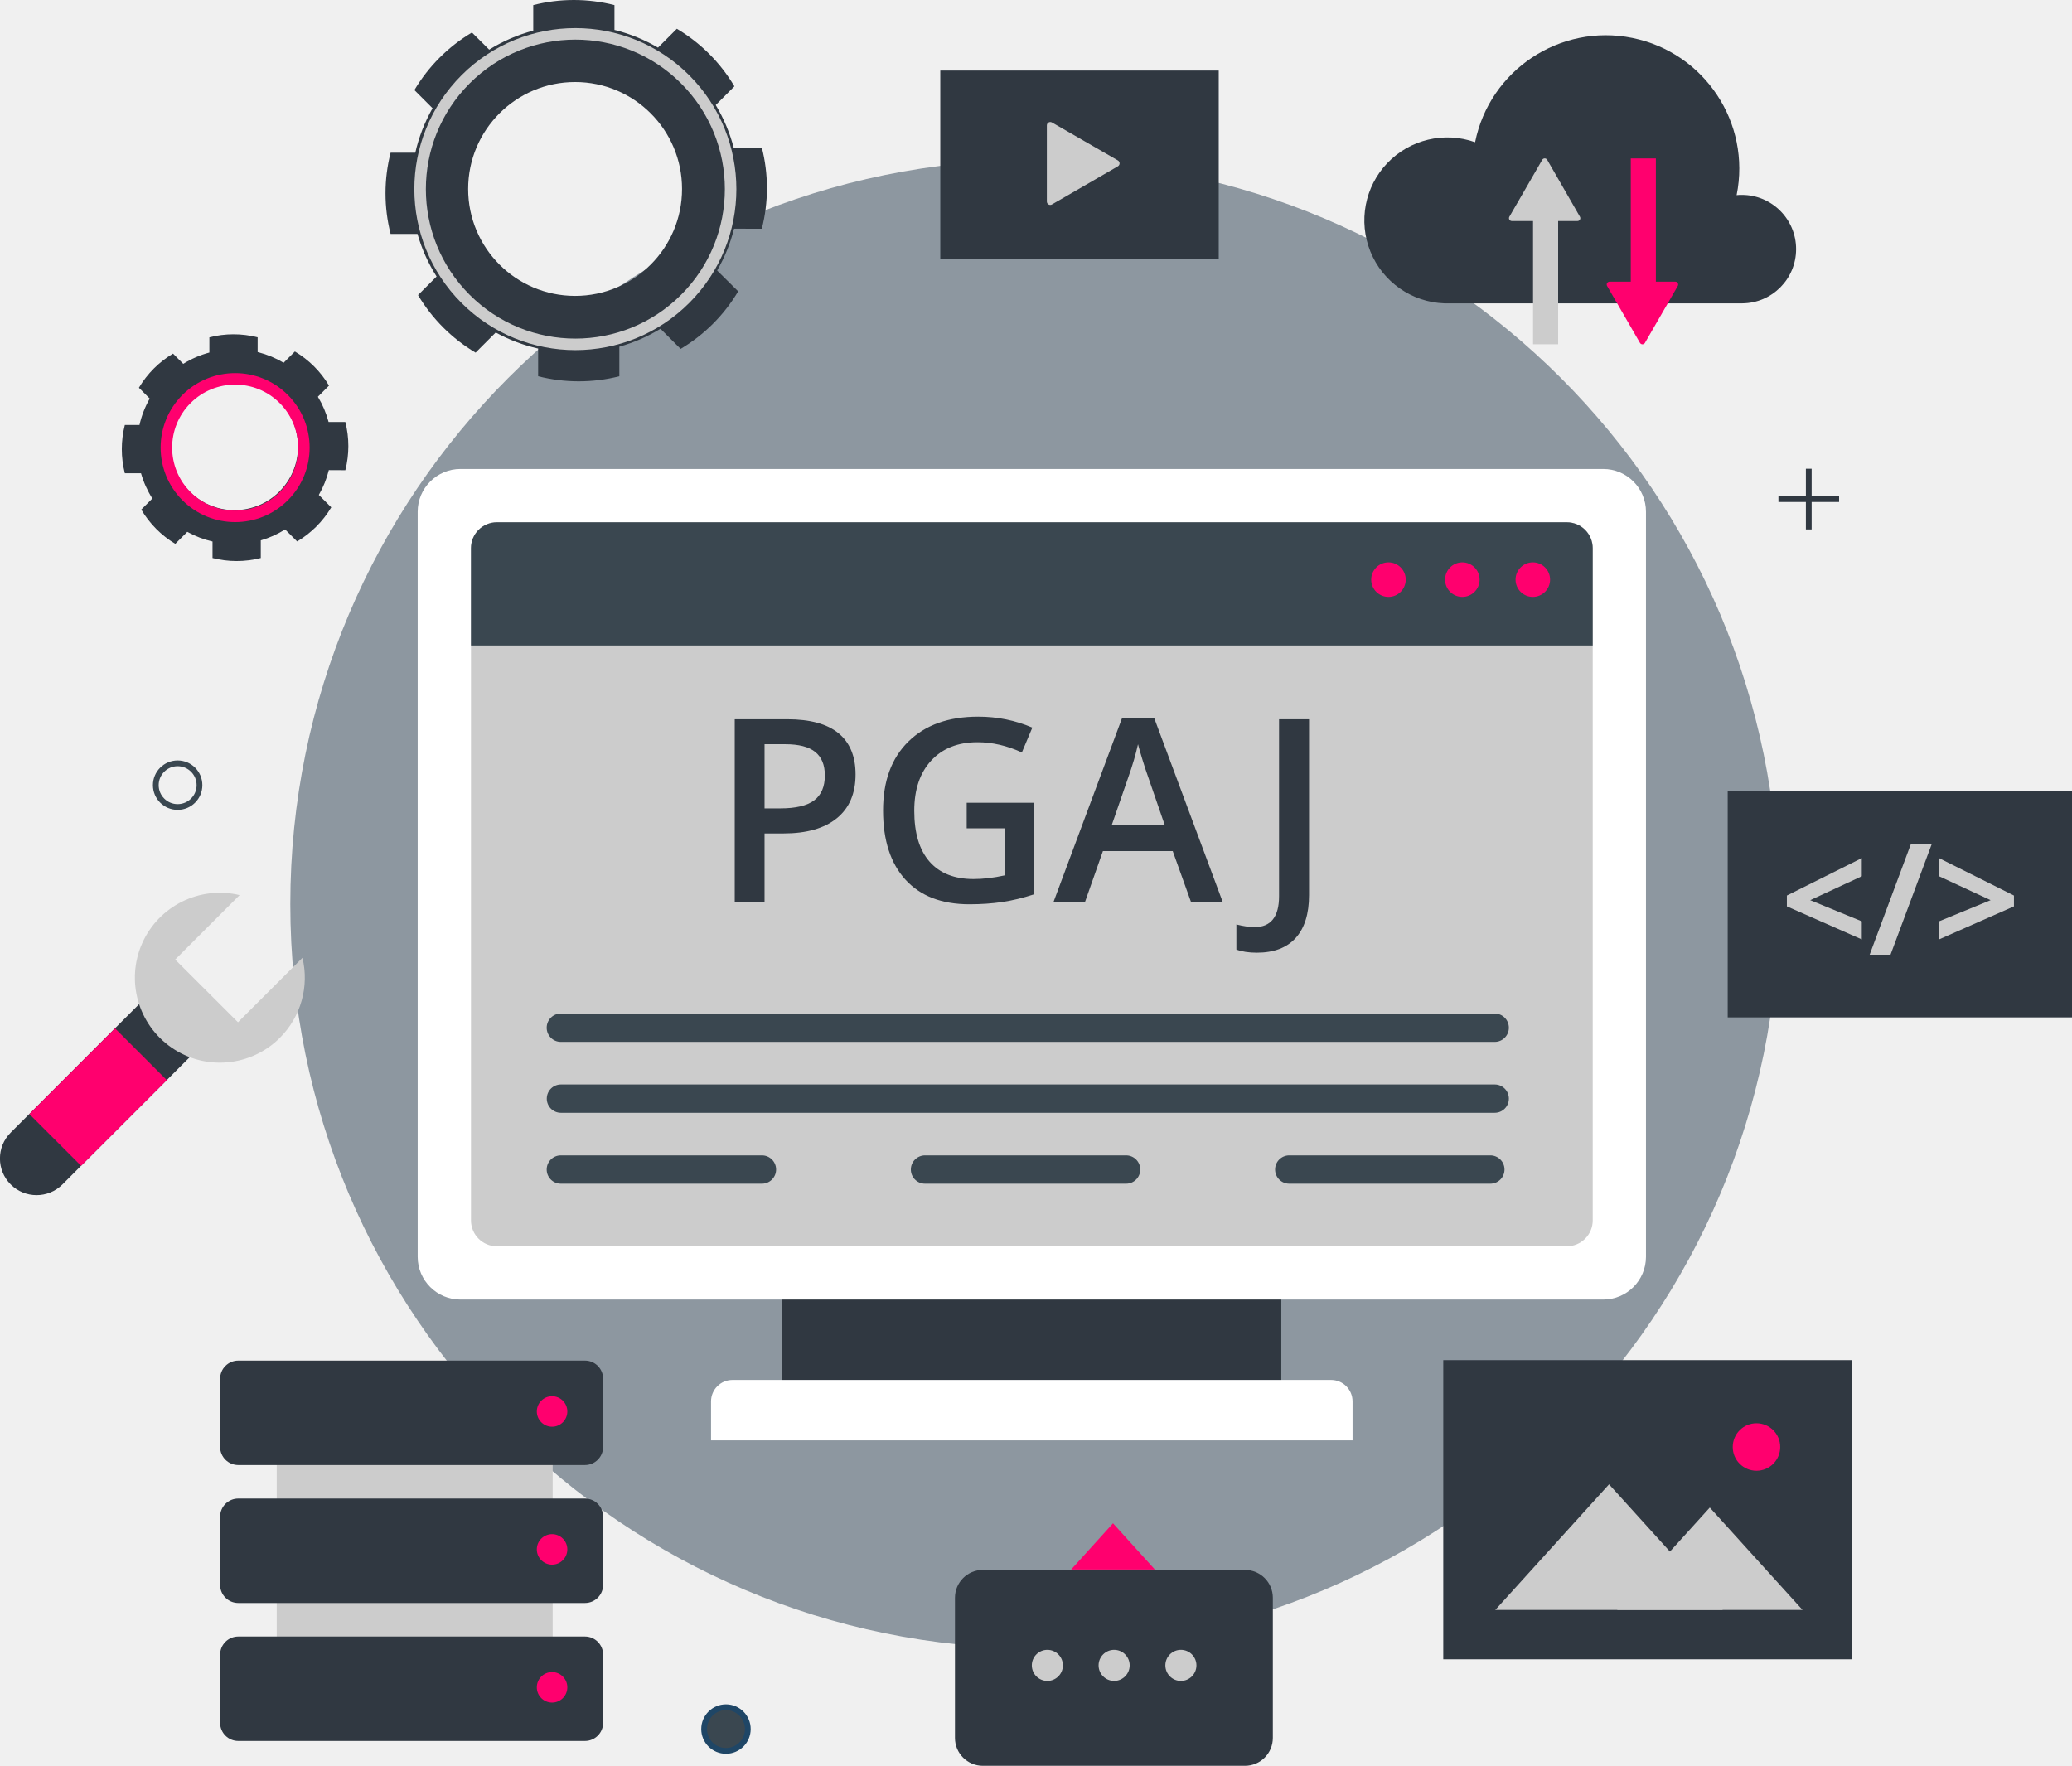
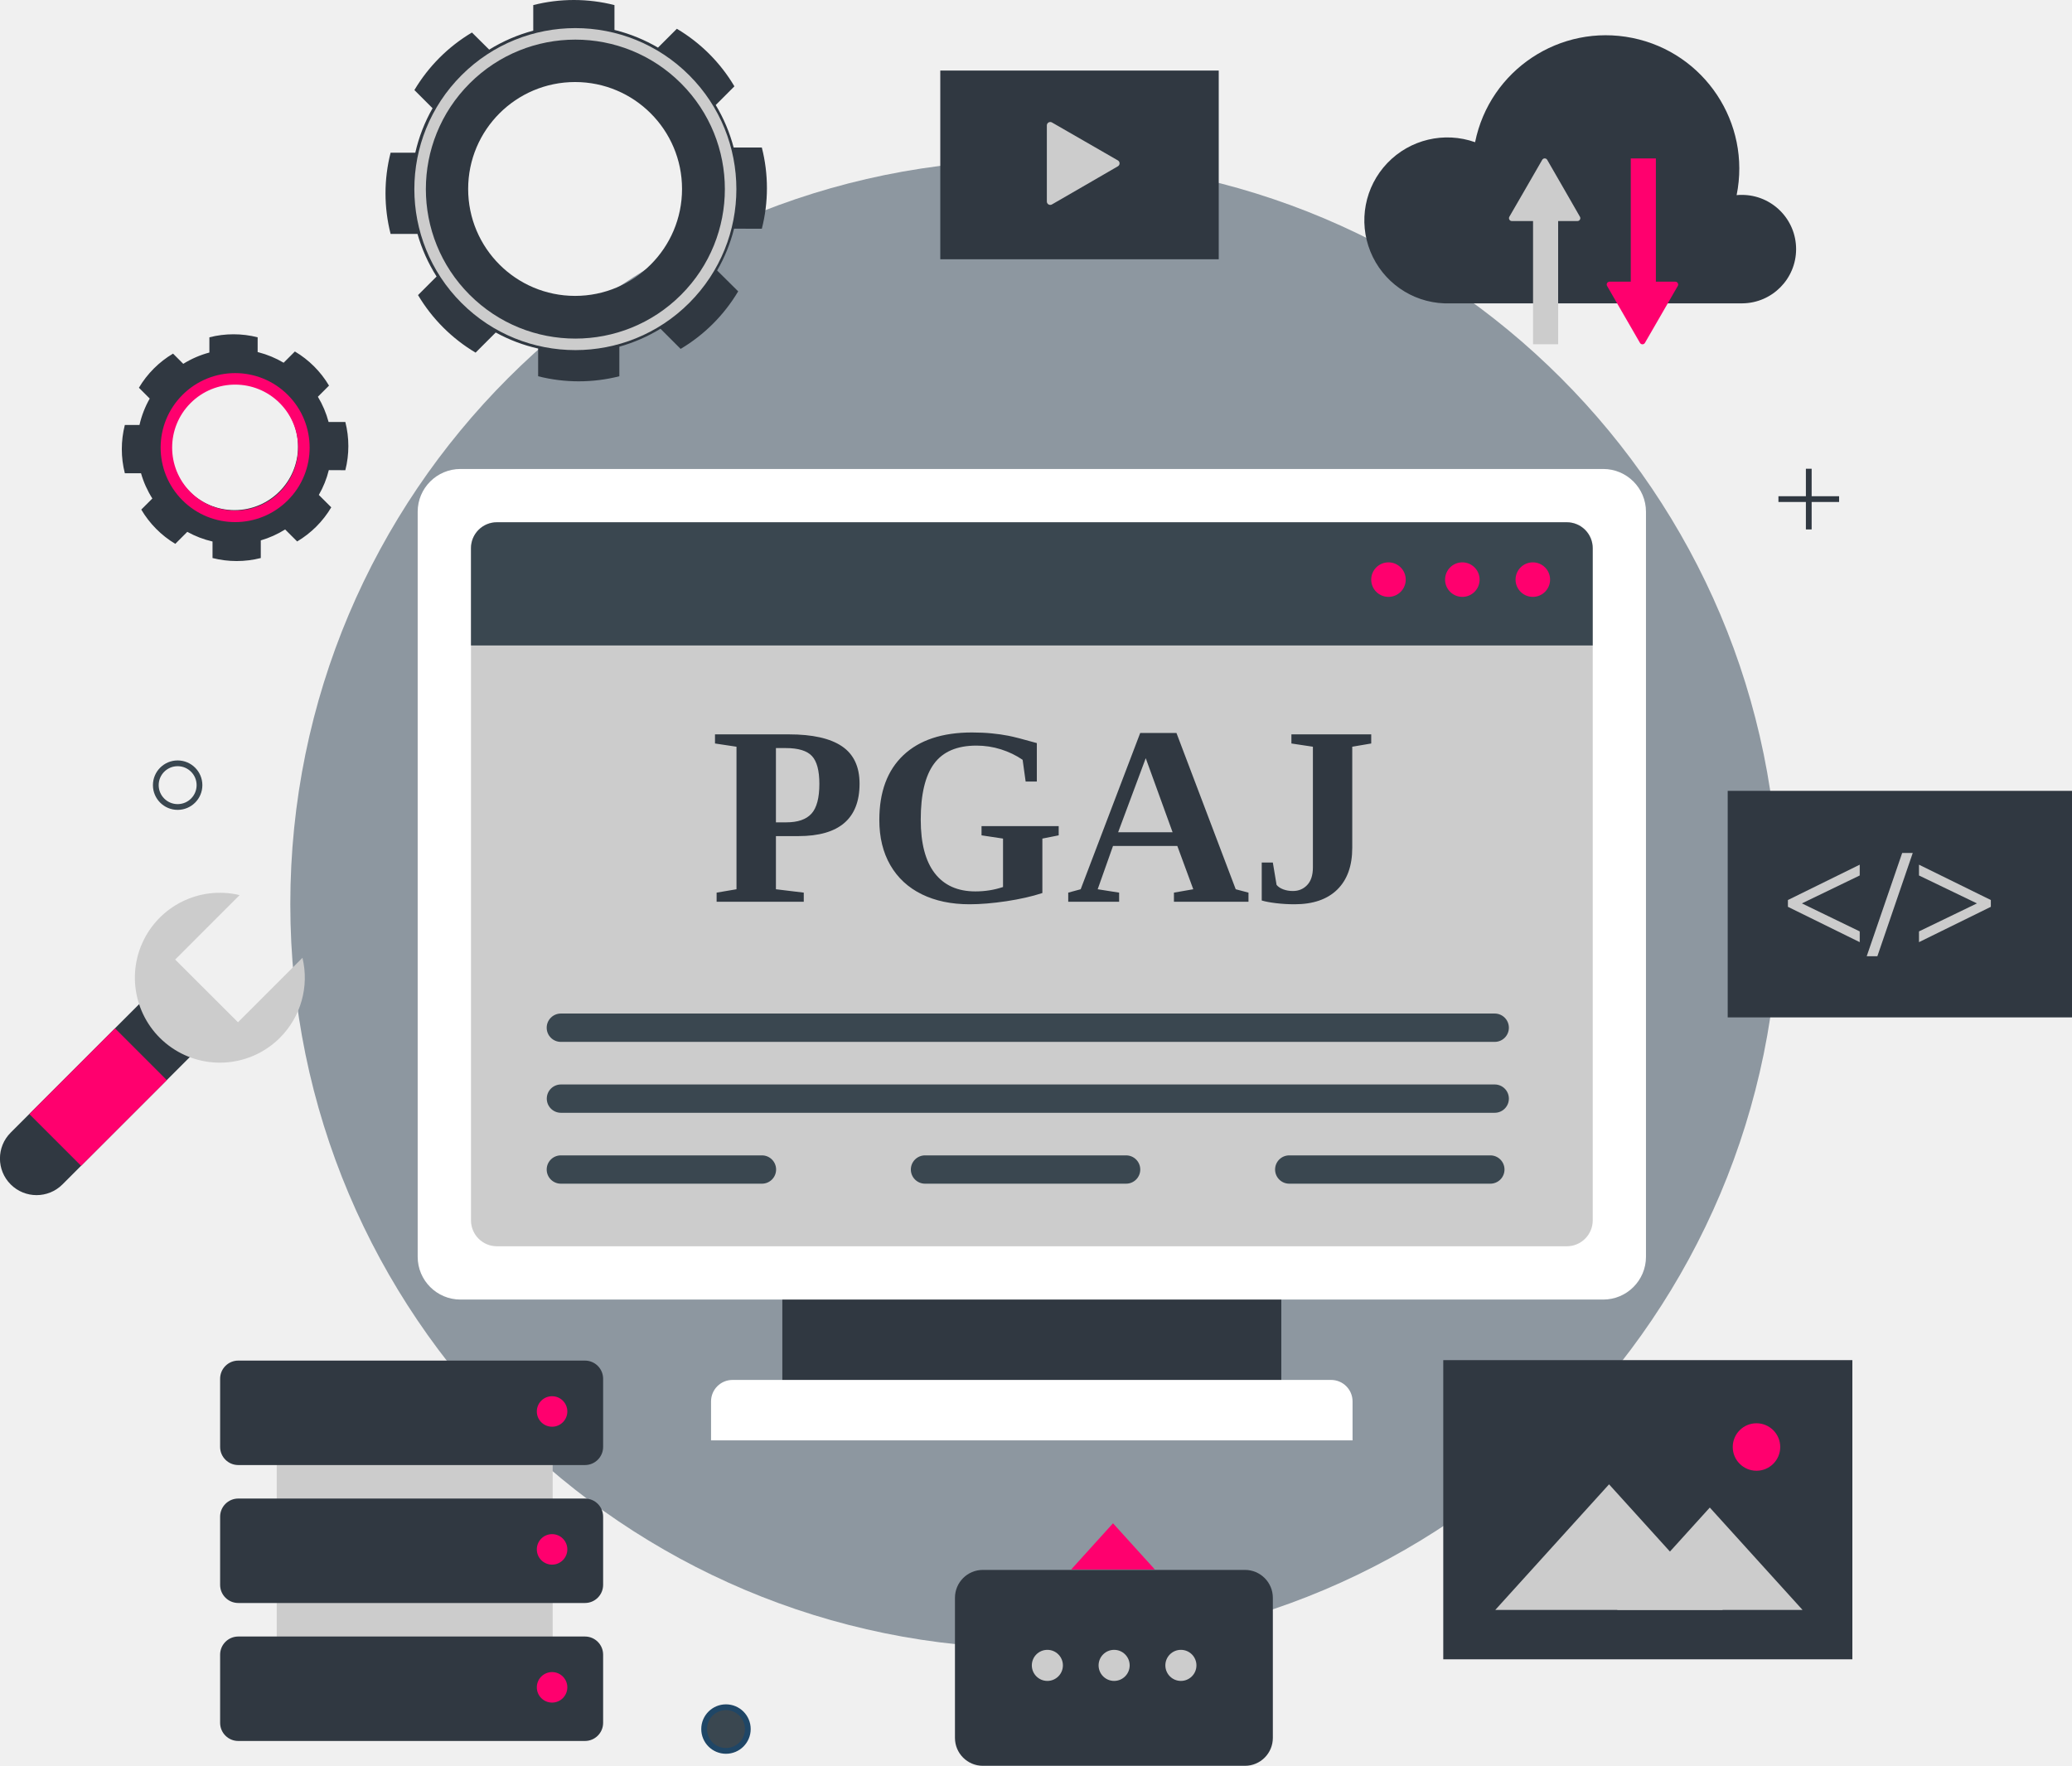
<svg xmlns="http://www.w3.org/2000/svg" id="OBJECTS" viewBox="0 0 720 613.66">
  <defs />
  <defs>
    <style>
      .cls-2{fill:#ccc}.cls-3{fill:#303841}.cls-4{fill:#ff006e}.cls-10{fill:none;stroke-miterlimit:10;stroke-width:2px}.cls-12{fill:#3a4750}.cls-10{stroke:#303841}.cls-11{fill:#fff}
    </style>
  </defs>
  <circle cx="359.5" cy="314.21" r="258.62" fill="#8d97a0" />
  <path d="M96.16 500.42h95.89v80.86H96.16z" class="cls-2" />
  <rect width="133.09" height="36.3" x="76.49" y="472.84" class="cls-3" rx="6.31" />
  <rect width="133.09" height="36.3" x="76.49" y="520.78" class="cls-3" rx="6.31" />
  <rect width="133.09" height="36.3" x="76.49" y="568.73" class="cls-3" rx="6.31" />
  <path d="M186.54 490.52a5.3 5.3 0 105.3-5.3 5.29 5.29 0 00-5.3 5.3zM186.54 538.45a5.3 5.3 0 105.3-5.3 5.3 5.3 0 00-5.3 5.3zM186.54 586.38a5.3 5.3 0 105.3-5.29 5.3 5.3 0 00-5.3 5.29z" class="cls-4" />
  <path d="M264.73 79.49a57.13 57.13 0 000-28.22h-9.79a56.64 56.64 0 00-6.23-14.77l6.49-6.5a57.09 57.09 0 00-20-20l-6.55 6.55A56.73 56.73 0 00214 10.52l-.48-.11V1.77a57.13 57.13 0 00-28.22 0v8.88a56.93 56.93 0 00-15.31 6.6L164 11.3a57.31 57.31 0 00-20 20l6.31 6.31a56.56 56.56 0 00-6 15.46h-8.58a57.13 57.13 0 000 28.22h9.34a56.69 56.69 0 006.64 14.81l-6.45 6.45a57.45 57.45 0 0020 20l7-7a56.32 56.32 0 0014.74 5.58v9.63a57.44 57.44 0 0028.22 0v-10.28a57 57 0 0014.29-6.23l7 7a57.31 57.31 0 0020-20L249.2 94a56.65 56.65 0 005.88-14.53zm-64.89 23.34A37.16 37.16 0 11237 65.67a37.16 37.16 0 01-37.16 37.16z" class="cls-3" />
  <circle cx="199.93" cy="65.72" r="53.95" fill="none" stroke="#ccc" stroke-miterlimit="10" stroke-width="4" transform="rotate(-45 199.9305 65.71608)" />
  <path d="M120 163.41a34 34 0 000-16.77h-5.82a33.69 33.69 0 00-3.72-8.76l3.87-3.87a33.9 33.9 0 00-11.86-11.86l-3.91 3.91a33.85 33.85 0 00-8.74-3.64l-.29-.06v-5.14a34 34 0 00-16.77 0v5.29a33.58 33.58 0 00-9.08 3.93l-3.55-3.55a33.9 33.9 0 00-11.86 11.86l3.76 3.76a33.29 33.29 0 00-3.56 9.18h-5.09a34 34 0 000 16.77H49a33.61 33.61 0 003.94 8.78l-3.85 3.85A34.13 34.13 0 0060.91 189l4.17-4.17a33.82 33.82 0 008.77 3.36v5.74a34 34 0 0016.77 0v-6.13a33.56 33.56 0 008.46-3.8l4.18 4.17a34 34 0 0011.85-11.86l-4.32-4.31a33.27 33.27 0 003.47-8.62zm-38.52 13.87a22.08 22.08 0 1122.08-22.08 22.08 22.08 0 01-22.08 22.08z" class="cls-3" />
  <circle cx="81.71" cy="155.55" r="23.89" fill="none" stroke="#ff006e" stroke-miterlimit="10" stroke-width="4" transform="rotate(-45 81.71241 155.5536)" />
  <path d="M600.36 274.84H720v78.73H600.36z" class="cls-3" />
-   <text fill="#ccc" font-family="Montserrat-Bold,Montserrat Bold" font-size="53.68" font-weight="700" transform="translate(618.61 331.78)">
+   <text fill="#ccc" font-size="53.68" font-weight="700" transform="translate(618.61 331.78)">
    &lt;/&gt;
  </text>
  <path d="M326.74 24.52h96.76V90.1h-96.76z" class="cls-3" />
  <path d="M388.49 55.77a1.18 1.18 0 010 2L377 64.43l-11.47 6.62a1.17 1.17 0 01-1.76-1v-26.5a1.18 1.18 0 011.76-1l11.47 6.6z" class="cls-2" />
  <path fill="none" stroke="#3a4750" stroke-miterlimit="10" stroke-width="2" d="M69.32 272.86a7.59 7.59 0 11-7.59-7.59 7.59 7.59 0 017.59 7.59z" />
  <path fill="#3a4750" stroke="#1f4666" stroke-miterlimit="10" stroke-width="2" d="M259.86 600.89a7.59 7.59 0 11-7.59-7.59 7.59 7.59 0 017.59 7.59z" />
  <path d="M501.52 472.68h142.16v103.97H501.52z" class="cls-3" />
  <path d="M559.13 515.84l19.76 21.82 19.77 21.82H519.6l19.76-21.82 19.77-21.82z" class="cls-2" />
  <path d="M594.14 523.91l16.11 17.79 16.11 17.78h-64.44l16.11-17.78 16.11-17.79z" class="cls-2" />
  <path d="M602.11 502.87a8.25 8.25 0 108.25-8.25 8.25 8.25 0 00-8.25 8.25zM386.76 529.38l7.27 8.03 7.27 8.02h-29.07l7.26-8.02 7.27-8.03z" class="cls-4" />
  <rect width="110.46" height="68.08" x="331.84" y="545.58" class="cls-3" rx="9.69" />
  <path d="M369.35 578.76a5.4 5.4 0 11-5.4-5.4 5.4 5.4 0 015.4 5.4zM392.55 578.76a5.4 5.4 0 11-5.4-5.4 5.4 5.4 0 015.4 5.4zM415.75 578.76a5.4 5.4 0 11-5.4-5.4 5.4 5.4 0 015.4 5.4z" class="cls-2" />
  <path d="M628.53 162.9v21.09M639.07 173.45h-21.08" class="cls-10" />
  <path d="M74.08 359.24l-45.91 45.91-6.46 6.46a12.72 12.72 0 01-18-18l52.37-52.37z" class="cls-3" />
  <path d="M97.26 360.66a29.52 29.52 0 11-14-49.59l-22.39 22.4 21.83 21.79 22.4-22.4a29.49 29.49 0 01-7.84 27.8z" class="cls-2" />
  <path d="M13.01 368.54h42.12v25.45H13.01z" class="cls-4" transform="rotate(-45 34.07182 381.257)" />
  <path d="M271.85 436.55h173.39v53.81H271.85z" class="cls-3" />
  <path d="M254.54 479.56h208A7.46 7.46 0 01470 487v13.56H247.08V487a7.46 7.46 0 017.46-7.44z" class="cls-11" />
  <rect width="288.65" height="426.82" x="214.23" y="93.89" class="cls-11" rx="14.87" transform="rotate(90 358.55 307.3)" />
  <rect width="389.8" height="251.62" x="163.66" y="181.49" class="cls-2" rx="9.01" />
  <path d="M553.45 190.5v33.82H163.66V190.5a9 9 0 019-9h371.78a9 9 0 019.01 9z" class="cls-12" />
  <path d="M526.64 201.43a6 6 0 106-6 6 6 0 00-6 6zM502.15 201.43a6 6 0 106-6 6 6 0 00-6 6zM476.48 201.43a6 6 0 106-6 6 6 0 00-6 6z" class="cls-4" />
  <path d="M519.4 362.08H194.89a4.92 4.92 0 01-4.92-4.92 4.93 4.93 0 014.92-4.93H519.4a4.93 4.93 0 014.92 4.93 4.92 4.92 0 01-4.92 4.92zM519.4 386.72H194.89a4.92 4.92 0 01-4.89-4.92 4.92 4.92 0 014.92-4.92H519.4a4.92 4.92 0 014.92 4.92 4.92 4.92 0 01-4.92 4.92zM264.77 411.36h-69.88a4.92 4.92 0 01-4.92-4.92 4.92 4.92 0 014.92-4.92h69.88a4.92 4.92 0 014.92 4.92 4.92 4.92 0 01-4.92 4.92zM391.31 411.36h-69.87a4.93 4.93 0 01-4.93-4.92 4.93 4.93 0 014.93-4.92h69.87a4.92 4.92 0 014.92 4.92 4.92 4.92 0 01-4.92 4.92zM517.86 411.36H448a4.92 4.92 0 01-4.92-4.92 4.92 4.92 0 014.92-4.92h69.88a4.92 4.92 0 014.92 4.92 4.92 4.92 0 01-4.94 4.92z" class="cls-12" />
  <path d="M624.13 86.58a18.85 18.85 0 00-18.85-18.85c-.61 0-1.22 0-1.82.09a46.36 46.36 0 00-90.88-18.4 28.84 28.84 0 10-10.69 56h103.59a18.85 18.85 0 0018.65-18.84z" class="cls-3" />
  <path d="M535.89 55.57a1 1 0 011.76 0l5.69 9.87L549 75.3a1 1 0 01-.88 1.52h-22.74a1 1 0 01-.88-1.52l5.7-9.86z" class="cls-2" />
  <path d="M532.72 73.32h8.72v46.32h-8.72z" class="cls-2" />
  <path d="M566.68 55.06h8.72v46.32h-8.72z" class="cls-4" />
  <path d="M569.86 119.14a1 1 0 001.75 0l5.7-9.87L583 99.4a1 1 0 00-.88-1.52h-22.78a1 1 0 00-.88 1.52l5.7 9.87z" class="cls-4" />
-   <text fill="#303841" font-family="OpenSans-SemiBold,Open Sans" font-size="88.85" font-weight="600" transform="translate(246.94 313.38)">
+   <text fill="#303841" font-size="88.85" font-weight="600" transform="translate(246.94 313.38)">
    PGAJ<tspan x="204.47" y="0" font-size="22.21" />
  </text>
</svg>
